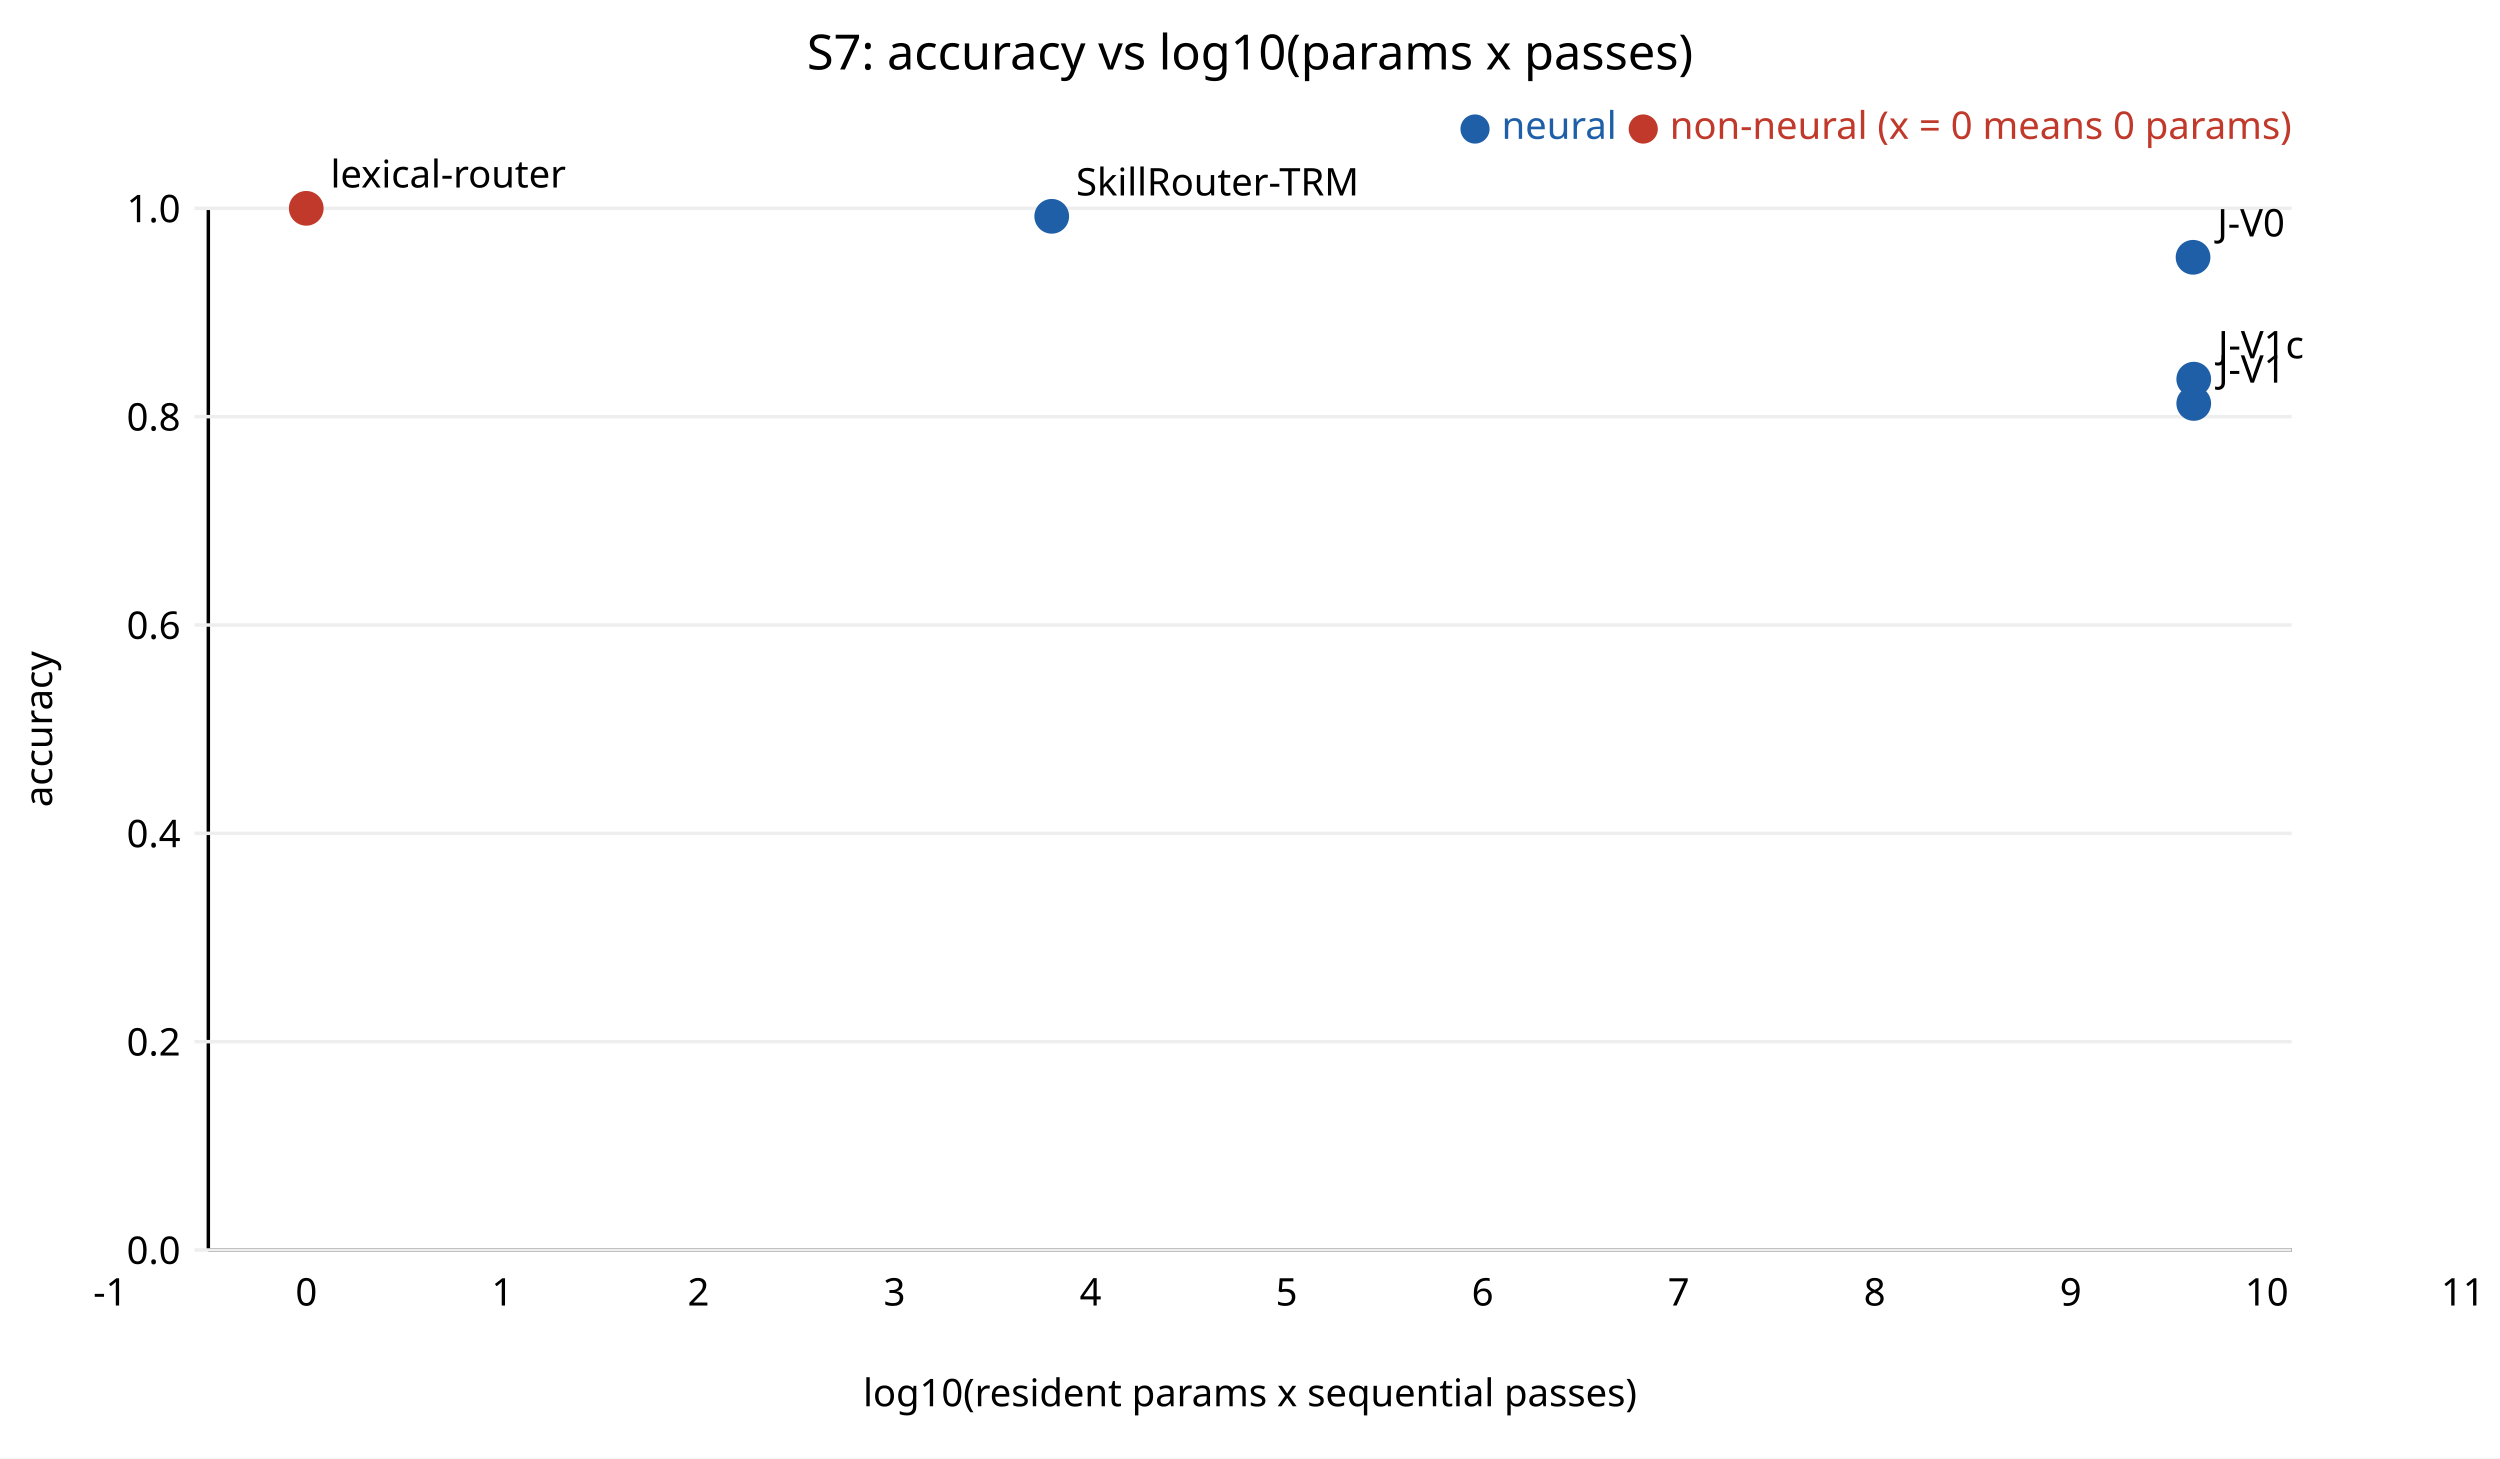
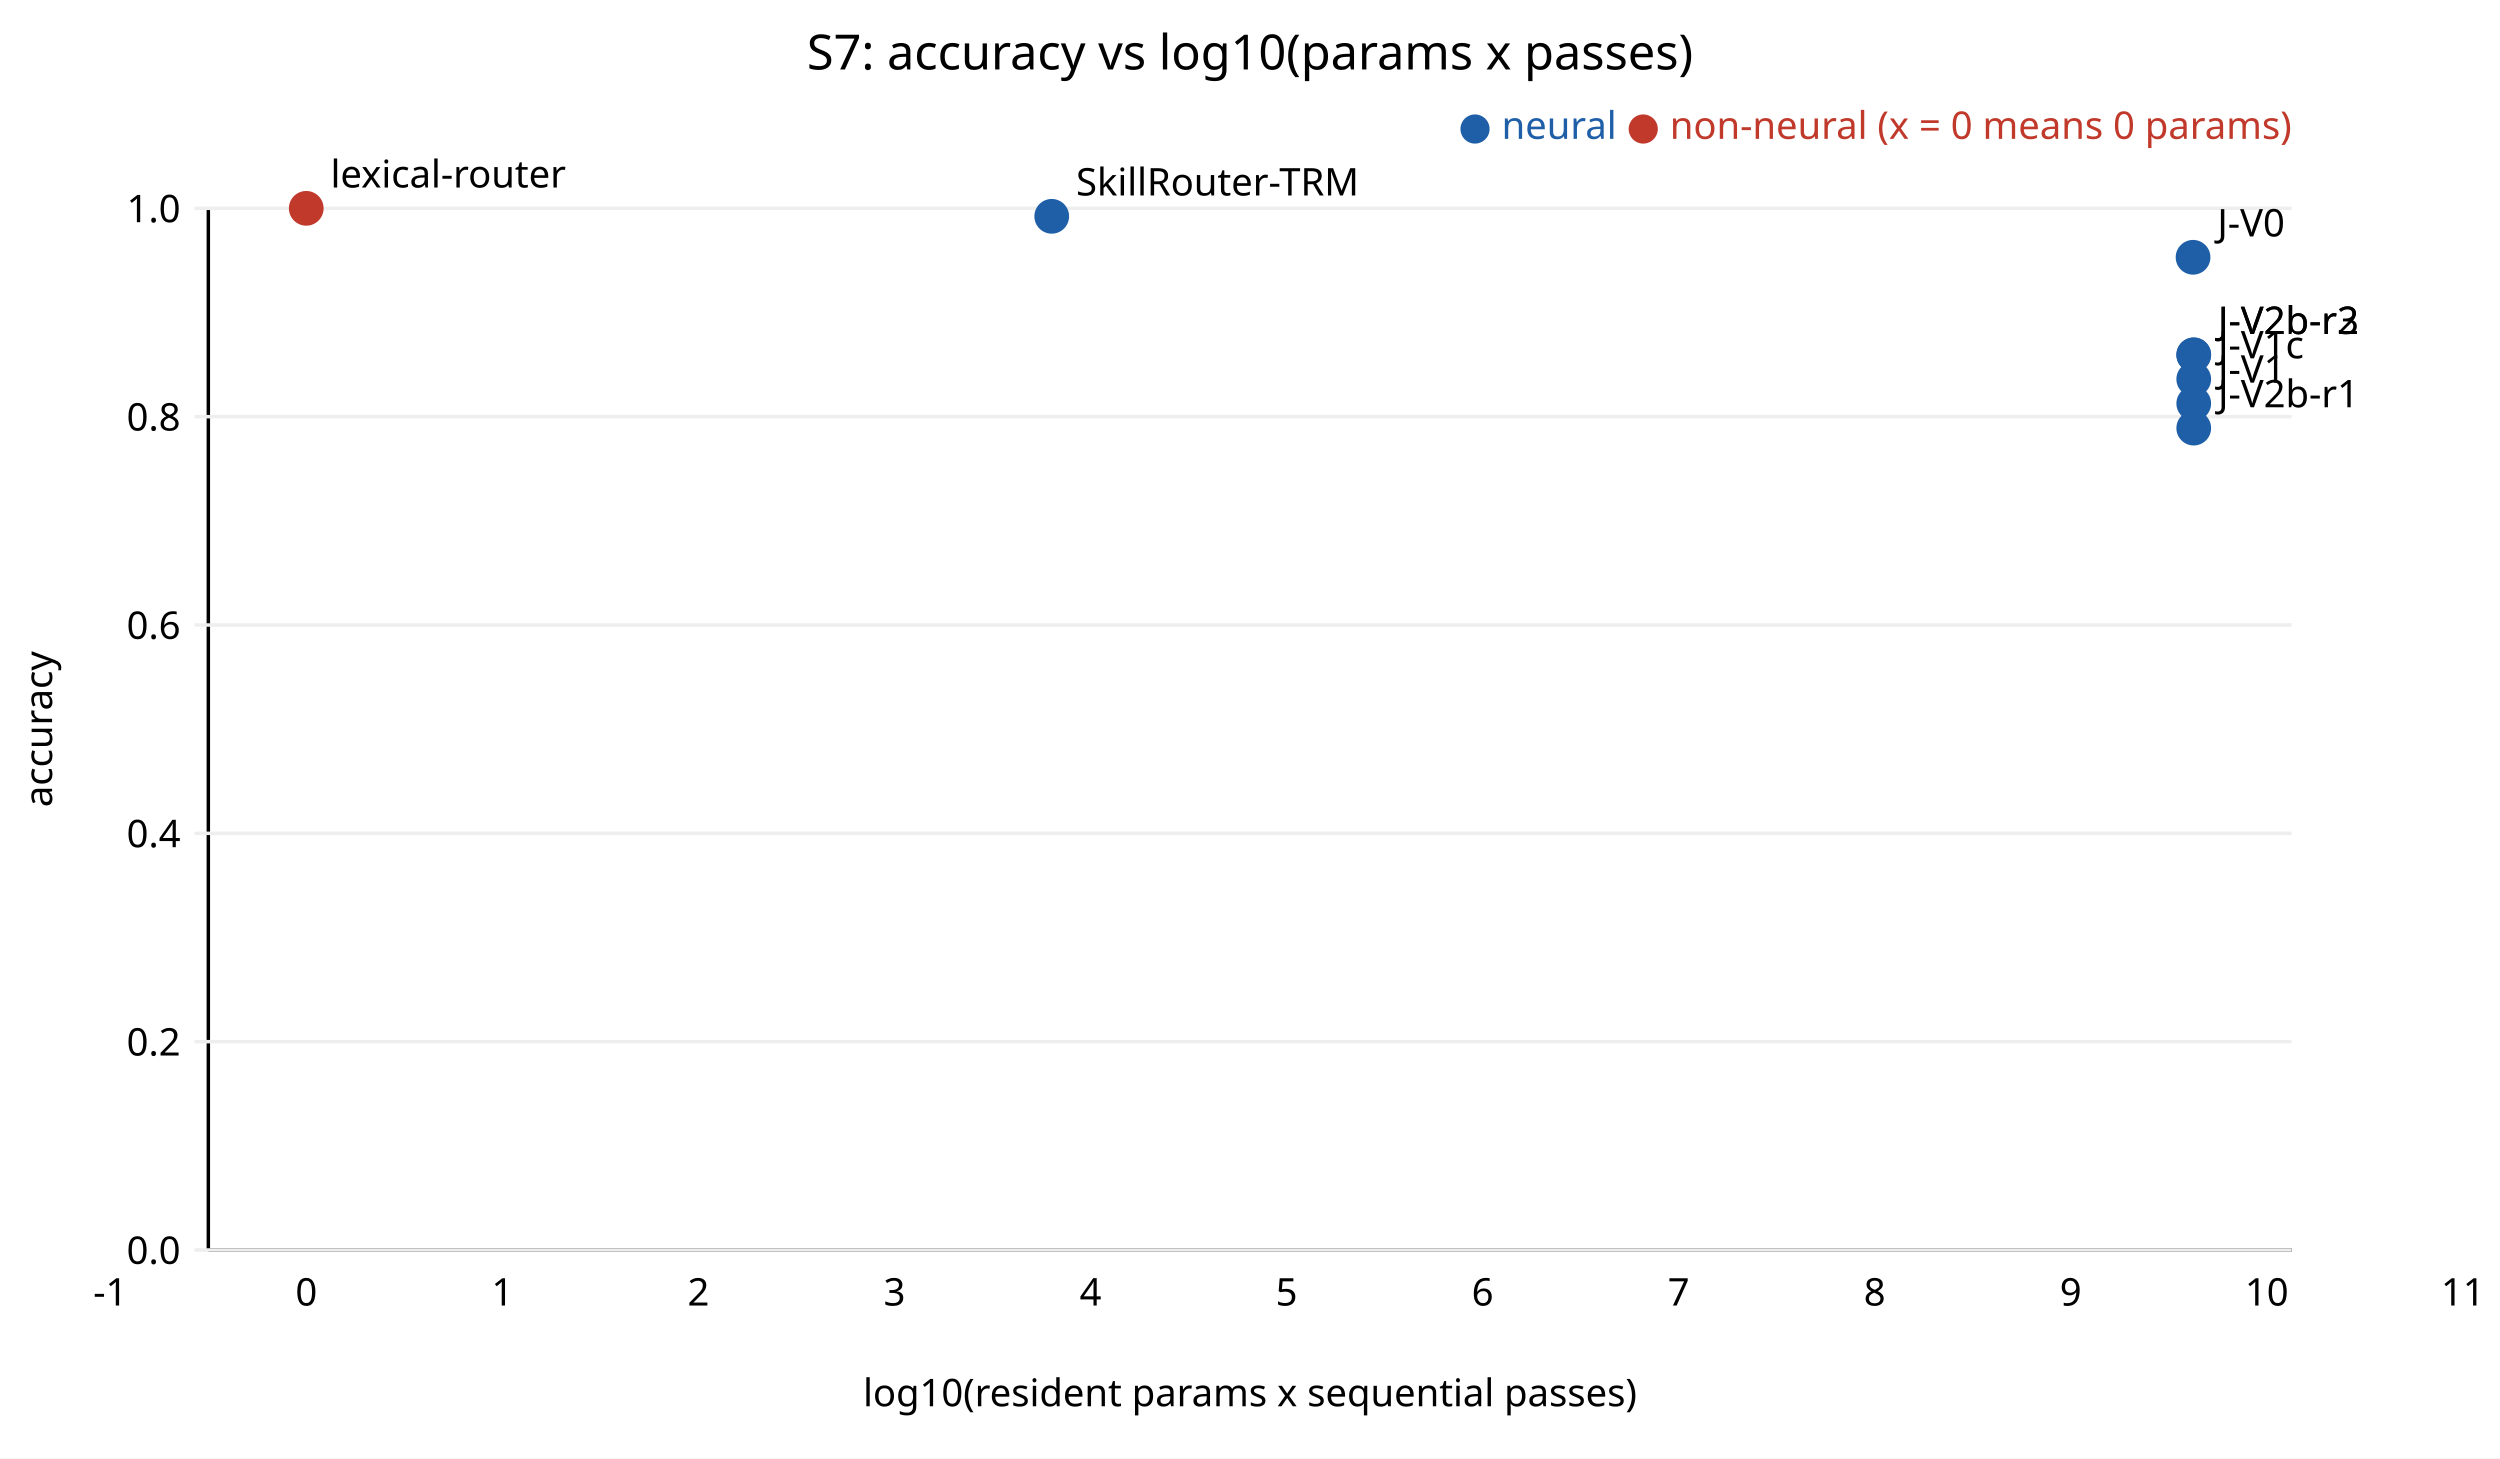
<svg xmlns="http://www.w3.org/2000/svg" width="720" height="420" font-family="sans-serif" font-size="11">
  <rect width="100%" height="100%" fill="white" />
  <text x="360.0" y="20" text-anchor="middle" font-size="14">S7: accuracy vs log10(params x passes)</text>
  <line x1="60" y1="360" x2="660" y2="360" stroke="black" />
  <line x1="60" y1="60" x2="60" y2="360" stroke="black" />
  <text x="360.0" y="405" text-anchor="middle">log10(resident params x sequential passes)</text>
  <text x="15" y="210.0" transform="rotate(-90 15 210.0)" text-anchor="middle">accuracy</text>
  <line x1="56" y1="360.0" x2="660" y2="360.0" stroke="#eee" />
  <text x="52" y="364.0" text-anchor="end">0.0</text>
  <line x1="56" y1="300.0" x2="660" y2="300.0" stroke="#eee" />
  <text x="52" y="304.0" text-anchor="end">0.2</text>
  <line x1="56" y1="240.0" x2="660" y2="240.0" stroke="#eee" />
  <text x="52" y="244.0" text-anchor="end">0.4</text>
  <line x1="56" y1="180.0" x2="660" y2="180.0" stroke="#eee" />
  <text x="52" y="184.0" text-anchor="end">0.6</text>
  <line x1="56" y1="120.0" x2="660" y2="120.0" stroke="#eee" />
  <text x="52" y="124.0" text-anchor="end">0.8</text>
  <line x1="56" y1="60.0" x2="660" y2="60.0" stroke="#eee" />
  <text x="52" y="64.0" text-anchor="end">1.0</text>
  <text x="31.77" y="376" text-anchor="middle">-1</text>
  <text x="88.23" y="376" text-anchor="middle">0</text>
  <text x="144.69" y="376" text-anchor="middle">1</text>
  <text x="201.15" y="376" text-anchor="middle">2</text>
  <text x="257.61" y="376" text-anchor="middle">3</text>
  <text x="314.07" y="376" text-anchor="middle">4</text>
  <text x="370.53" y="376" text-anchor="middle">5</text>
  <text x="426.99" y="376" text-anchor="middle">6</text>
  <text x="483.451" y="376" text-anchor="middle">7</text>
  <text x="539.911" y="376" text-anchor="middle">8</text>
  <text x="596.371" y="376" text-anchor="middle">9</text>
  <text x="652.831" y="376" text-anchor="middle">10</text>
  <text x="709.291" y="376" text-anchor="middle">11</text>
  <circle cx="631.6" cy="74.1" r="5" fill="#1f5fa8" />
  <text x="638.6" y="68.1">J-V0</text>
  <circle cx="631.8" cy="116.2" r="5" fill="#1f5fa8" />
  <text x="638.8" y="110.2">J-V1</text>
  <circle cx="631.8" cy="109.2" r="5" fill="#1f5fa8" />
  <text x="638.8" y="103.2">J-V1c</text>
+   <circle cx="631.8" cy="123.3" r="5" fill="#1f5fa8" />
+   <text x="638.8" y="117.3">J-V2b-r1</text>
+   <circle cx="631.8" cy="102.2" r="5" fill="#1f5fa8" />
+   <text x="638.8" y="96.2">J-V2b-r2</text>
+   <circle cx="631.8" cy="102.2" r="5" fill="#1f5fa8" />
+   <text x="638.8" y="96.2">J-V2b-r3</text>
  <circle cx="88.2" cy="60.0" r="5" fill="#c0392b" />
  <text x="95.2" y="54.0">lexical-router</text>
  <circle cx="302.9" cy="62.3" r="5" fill="#1f5fa8" />
  <text x="309.9" y="56.3">SkillRouter-TRM</text>
  <text x="660" y="40" text-anchor="end">
    <tspan fill="#1f5fa8">● neural</tspan>
    <tspan fill="#c0392b">● non-neural (x = 0 means 0 params)</tspan>
  </text>
</svg>
